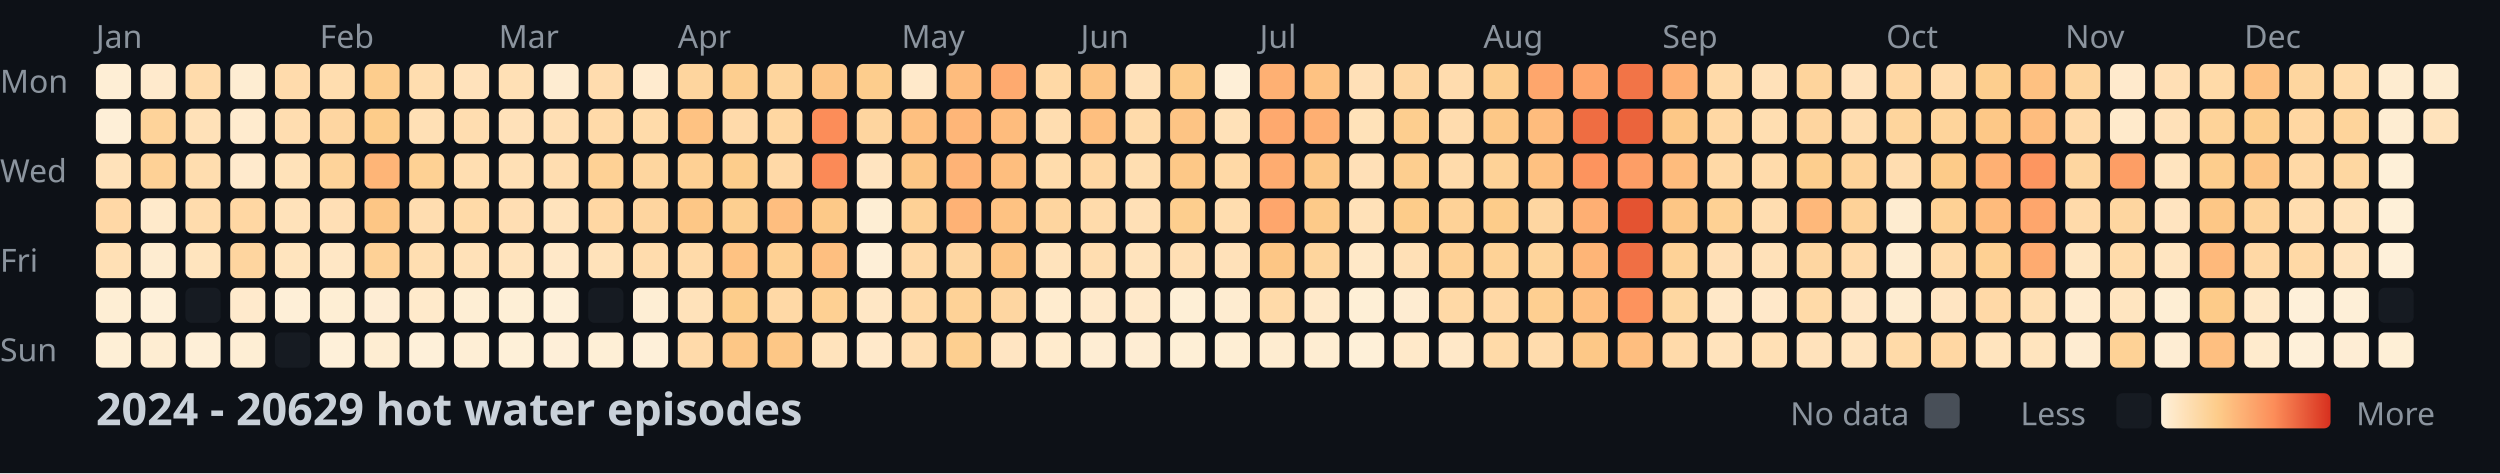
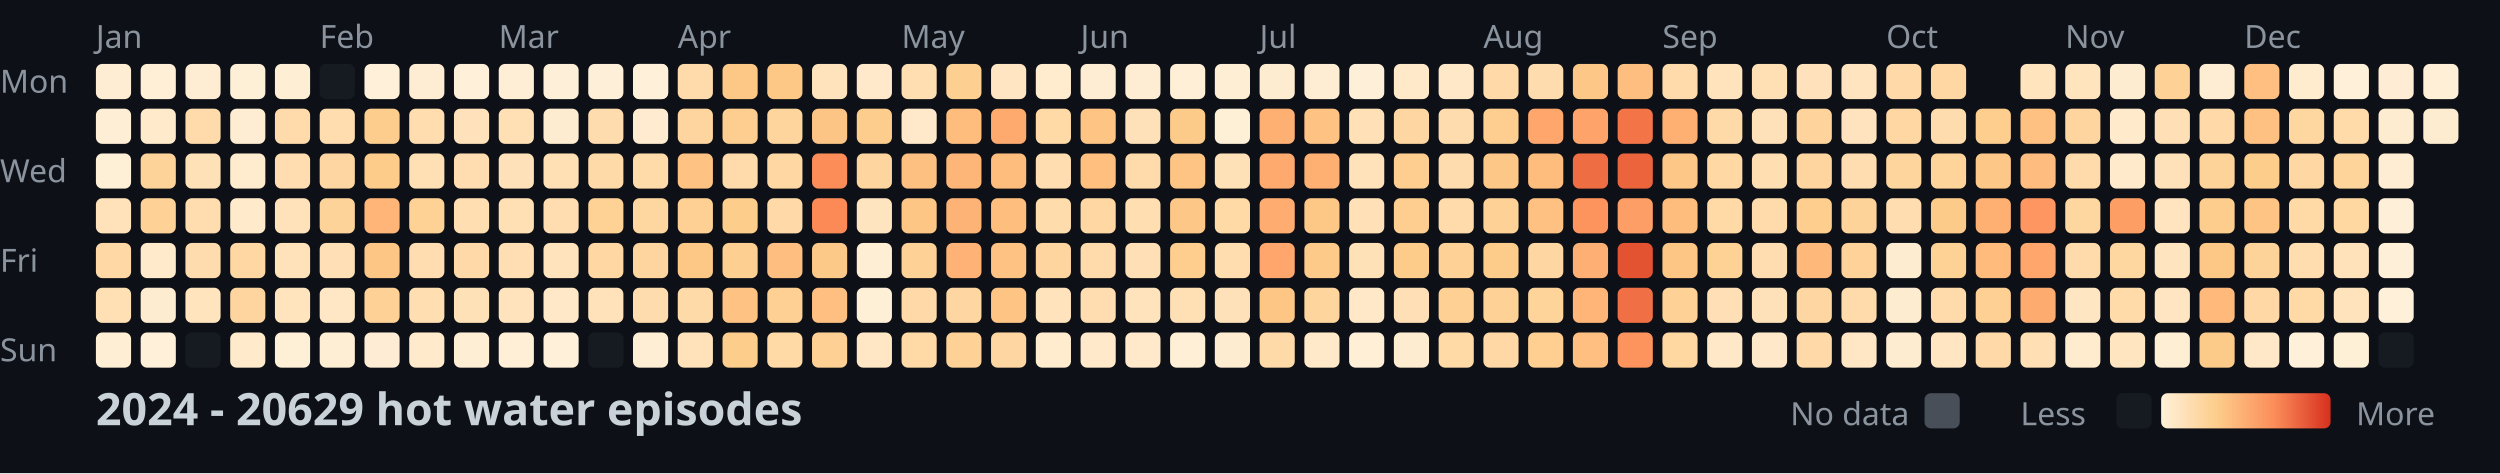
<svg xmlns="http://www.w3.org/2000/svg" width="782" height="148">
  <style>
    .month { font: 10px sans-serif; fill: #8b949e; }
    .day { font: 10px sans-serif; fill: #8b949e; }
    .title { font: bold 14px sans-serif; fill: #c9d1d9; }
    .legend { font: 10px sans-serif; fill: #8b949e; }
  </style>
  <rect width="100%" height="100%" fill="#0d1117" />
  <text x="0" y="29" class="day">Mon</text>
  <text x="0" y="57" class="day">Wed</text>
  <text x="0" y="85" class="day">Fri</text>
  <text x="0" y="113" class="day">Sun</text>
  <text x="30" y="15" class="month">Jan</text>
  <text x="100" y="15" class="month">Feb</text>
  <text x="156" y="15" class="month">Mar</text>
  <text x="212" y="15" class="month">Apr</text>
  <text x="282" y="15" class="month">May</text>
  <text x="338" y="15" class="month">Jun</text>
  <text x="394" y="15" class="month">Jul</text>
  <text x="464" y="15" class="month">Aug</text>
  <text x="520" y="15" class="month">Sep</text>
  <text x="590" y="15" class="month">Oct</text>
  <text x="646" y="15" class="month">Nov</text>
  <text x="702" y="15" class="month">Dec</text>
-   <rect x="30" y="20" width="11" height="11" fill="#feeed5" rx="2" />
-   <rect x="30" y="34" width="11" height="11" fill="#feefd7" rx="2" />
-   <rect x="30" y="48" width="11" height="11" fill="#ffe2ba" rx="2" />
-   <rect x="30" y="62" width="11" height="11" fill="#ffd8a6" rx="2" />
-   <rect x="30" y="76" width="11" height="11" fill="#ffe0b5" rx="2" />
-   <rect x="30" y="90" width="11" height="11" fill="#feeed4" rx="2" />
-   <rect x="30" y="104" width="11" height="11" fill="#feefd6" rx="2" />
-   <rect x="44" y="20" width="11" height="11" fill="#ffeacc" rx="2" />
-   <rect x="44" y="34" width="11" height="11" fill="#fed39a" rx="2" />
-   <rect x="44" y="48" width="11" height="11" fill="#fed196" rx="2" />
-   <rect x="44" y="62" width="11" height="11" fill="#ffeacb" rx="2" />
-   <rect x="44" y="76" width="11" height="11" fill="#feecd0" rx="2" />
-   <rect x="44" y="90" width="11" height="11" fill="#fef0d9" rx="2" />
-   <rect x="44" y="104" width="11" height="11" fill="#feedd2" rx="2" />
-   <rect x="58" y="20" width="11" height="11" fill="#ffdbab" rx="2" />
-   <rect x="58" y="34" width="11" height="11" fill="#ffe1b8" rx="2" />
-   <rect x="58" y="48" width="11" height="11" fill="#ffddaf" rx="2" />
-   <rect x="58" y="62" width="11" height="11" fill="#ffdcad" rx="2" />
-   <rect x="58" y="76" width="11" height="11" fill="#ffe4be" rx="2" />
-   <rect x="58" y="90" width="11" height="11" fill="#161b22" rx="2" />
-   <rect x="58" y="104" width="11" height="11" fill="#feefd7" rx="2" />
-   <rect x="72" y="20" width="11" height="11" fill="#feedd2" rx="2" />
-   <rect x="72" y="34" width="11" height="11" fill="#ffebce" rx="2" />
-   <rect x="72" y="48" width="11" height="11" fill="#ffeacc" rx="2" />
-   <rect x="72" y="62" width="11" height="11" fill="#ffd7a3" rx="2" />
-   <rect x="72" y="76" width="11" height="11" fill="#fed59f" rx="2" />
-   <rect x="72" y="90" width="11" height="11" fill="#ffeacc" rx="2" />
-   <rect x="72" y="104" width="11" height="11" fill="#feeed4" rx="2" />
-   <rect x="86" y="20" width="11" height="11" fill="#ffdbac" rx="2" />
-   <rect x="86" y="34" width="11" height="11" fill="#ffddb0" rx="2" />
-   <rect x="86" y="48" width="11" height="11" fill="#ffe2b9" rx="2" />
-   <rect x="86" y="62" width="11" height="11" fill="#ffe2ba" rx="2" />
-   <rect x="86" y="76" width="11" height="11" fill="#ffe4be" rx="2" />
-   <rect x="86" y="90" width="11" height="11" fill="#feefd7" rx="2" />
-   <rect x="86" y="104" width="11" height="11" fill="#161b22" rx="2" />
-   <rect x="100" y="20" width="11" height="11" fill="#ffddaf" rx="2" />
-   <rect x="100" y="34" width="11" height="11" fill="#fed6a1" rx="2" />
-   <rect x="100" y="48" width="11" height="11" fill="#fed39a" rx="2" />
-   <rect x="100" y="62" width="11" height="11" fill="#ffdfb5" rx="2" />
-   <rect x="100" y="76" width="11" height="11" fill="#ffe7c5" rx="2" />
-   <rect x="100" y="90" width="11" height="11" fill="#feeed4" rx="2" />
-   <rect x="100" y="104" width="11" height="11" fill="#fef0d9" rx="2" />
-   <rect x="114" y="20" width="11" height="11" fill="#fdcd8d" rx="2" />
-   <rect x="114" y="34" width="11" height="11" fill="#fdcc8a" rx="2" />
-   <rect x="114" y="48" width="11" height="11" fill="#feb577" rx="2" />
-   <rect x="114" y="62" width="11" height="11" fill="#fdc685" rx="2" />
-   <rect x="114" y="76" width="11" height="11" fill="#fed196" rx="2" />
-   <rect x="114" y="90" width="11" height="11" fill="#feedd4" rx="2" />
-   <rect x="114" y="104" width="11" height="11" fill="#feedd2" rx="2" />
-   <rect x="128" y="20" width="11" height="11" fill="#ffddaf" rx="2" />
-   <rect x="128" y="34" width="11" height="11" fill="#ffe0b5" rx="2" />
-   <rect x="128" y="48" width="11" height="11" fill="#fed194" rx="2" />
-   <rect x="128" y="62" width="11" height="11" fill="#ffddb0" rx="2" />
-   <rect x="128" y="76" width="11" height="11" fill="#ffdeb1" rx="2" />
-   <rect x="128" y="90" width="11" height="11" fill="#ffeacb" rx="2" />
-   <rect x="128" y="104" width="11" height="11" fill="#fef0d9" rx="2" />
-   <rect x="142" y="20" width="11" height="11" fill="#ffe2bb" rx="2" />
-   <rect x="142" y="34" width="11" height="11" fill="#ffddb0" rx="2" />
-   <rect x="142" y="48" width="11" height="11" fill="#ffdeb1" rx="2" />
-   <rect x="142" y="62" width="11" height="11" fill="#ffdaa8" rx="2" />
-   <rect x="142" y="76" width="11" height="11" fill="#ffe1b8" rx="2" />
-   <rect x="142" y="90" width="11" height="11" fill="#feeed4" rx="2" />
-   <rect x="142" y="104" width="11" height="11" fill="#feeed5" rx="2" />
-   <rect x="156" y="20" width="11" height="11" fill="#ffe0b5" rx="2" />
-   <rect x="156" y="34" width="11" height="11" fill="#ffe1b9" rx="2" />
-   <rect x="156" y="48" width="11" height="11" fill="#ffe0b5" rx="2" />
-   <rect x="156" y="62" width="11" height="11" fill="#ffdeb3" rx="2" />
-   <rect x="156" y="76" width="11" height="11" fill="#ffe3bc" rx="2" />
-   <rect x="156" y="90" width="11" height="11" fill="#feefd6" rx="2" />
-   <rect x="156" y="104" width="11" height="11" fill="#fef0d8" rx="2" />
-   <rect x="170" y="20" width="11" height="11" fill="#feecd1" rx="2" />
-   <rect x="170" y="34" width="11" height="11" fill="#ffdfb4" rx="2" />
-   <rect x="170" y="48" width="11" height="11" fill="#ffddb0" rx="2" />
-   <rect x="170" y="62" width="11" height="11" fill="#ffe3bc" rx="2" />
-   <rect x="170" y="76" width="11" height="11" fill="#ffe8c8" rx="2" />
-   <rect x="170" y="90" width="11" height="11" fill="#fef0d9" rx="2" />
-   <rect x="170" y="104" width="11" height="11" fill="#feefd8" rx="2" />
-   <rect x="184" y="20" width="11" height="11" fill="#ffdcae" rx="2" />
-   <rect x="184" y="34" width="11" height="11" fill="#ffdaa9" rx="2" />
-   <rect x="184" y="48" width="11" height="11" fill="#fed195" rx="2" />
-   <rect x="184" y="62" width="11" height="11" fill="#ffd7a3" rx="2" />
-   <rect x="184" y="76" width="11" height="11" fill="#ffe2ba" rx="2" />
-   <rect x="184" y="90" width="11" height="11" fill="#161b22" rx="2" />
-   <rect x="184" y="104" width="11" height="11" fill="#feefd6" rx="2" />
-   <rect x="198" y="20" width="11" height="11" fill="#ffebcf" rx="2" />
-   <rect x="198" y="34" width="11" height="11" fill="#ffdbaa" rx="2" />
-   <rect x="198" y="48" width="11" height="11" fill="#fed69f" rx="2" />
-   <rect x="198" y="62" width="11" height="11" fill="#fed59f" rx="2" />
-   <rect x="198" y="76" width="11" height="11" fill="#ffdcad" rx="2" />
-   <rect x="198" y="90" width="11" height="11" fill="#feeed4" rx="2" />
-   <rect x="198" y="104" width="11" height="11" fill="#fef0d9" rx="2" />
-   <rect x="212" y="20" width="11" height="11" fill="#fed59e" rx="2" />
-   <rect x="212" y="34" width="11" height="11" fill="#fec282" rx="2" />
-   <rect x="212" y="48" width="11" height="11" fill="#fed094" rx="2" />
-   <rect x="212" y="62" width="11" height="11" fill="#fdc786" rx="2" />
-   <rect x="212" y="76" width="11" height="11" fill="#ffdaa9" rx="2" />
-   <rect x="212" y="90" width="11" height="11" fill="#ffe2ba" rx="2" />
-   <rect x="212" y="104" width="11" height="11" fill="#ffdaaa" rx="2" />
-   <rect x="226" y="20" width="11" height="11" fill="#fdce8f" rx="2" />
-   <rect x="226" y="34" width="11" height="11" fill="#ffdaaa" rx="2" />
-   <rect x="226" y="48" width="11" height="11" fill="#fdcd8c" rx="2" />
-   <rect x="226" y="62" width="11" height="11" fill="#fdcf90" rx="2" />
-   <rect x="226" y="76" width="11" height="11" fill="#fec282" rx="2" />
-   <rect x="226" y="90" width="11" height="11" fill="#fdcd8b" rx="2" />
-   <rect x="226" y="104" width="11" height="11" fill="#fdc786" rx="2" />
-   <rect x="240" y="20" width="11" height="11" fill="#fed59d" rx="2" />
-   <rect x="240" y="34" width="11" height="11" fill="#ffd7a2" rx="2" />
-   <rect x="240" y="48" width="11" height="11" fill="#ffd9a7" rx="2" />
-   <rect x="240" y="62" width="11" height="11" fill="#febe7f" rx="2" />
-   <rect x="240" y="76" width="11" height="11" fill="#fed093" rx="2" />
-   <rect x="240" y="90" width="11" height="11" fill="#ffd9a6" rx="2" />
-   <rect x="240" y="104" width="11" height="11" fill="#fdc786" rx="2" />
-   <rect x="254" y="20" width="11" height="11" fill="#fdc585" rx="2" />
-   <rect x="254" y="34" width="11" height="11" fill="#fc8d59" rx="2" />
-   <rect x="254" y="48" width="11" height="11" fill="#fb8a57" rx="2" />
-   <rect x="254" y="62" width="11" height="11" fill="#fdc988" rx="2" />
-   <rect x="254" y="76" width="11" height="11" fill="#febf80" rx="2" />
-   <rect x="254" y="90" width="11" height="11" fill="#fed093" rx="2" />
-   <rect x="254" y="104" width="11" height="11" fill="#ffe3bc" rx="2" />
-   <rect x="268" y="20" width="11" height="11" fill="#fdcd8d" rx="2" />
-   <rect x="268" y="34" width="11" height="11" fill="#fed59f" rx="2" />
-   <rect x="268" y="48" width="11" height="11" fill="#ffe4c0" rx="2" />
-   <rect x="268" y="62" width="11" height="11" fill="#feeed4" rx="2" />
-   <rect x="268" y="76" width="11" height="11" fill="#feefd7" rx="2" />
-   <rect x="268" y="90" width="11" height="11" fill="#ffe7c5" rx="2" />
-   <rect x="268" y="104" width="11" height="11" fill="#ffe9ca" rx="2" />
-   <rect x="282" y="20" width="11" height="11" fill="#ffe9ca" rx="2" />
-   <rect x="282" y="34" width="11" height="11" fill="#fec080" rx="2" />
-   <rect x="282" y="48" width="11" height="11" fill="#fdc685" rx="2" />
-   <rect x="282" y="62" width="11" height="11" fill="#fed196" rx="2" />
-   <rect x="282" y="76" width="11" height="11" fill="#ffd9a7" rx="2" />
-   <rect x="282" y="90" width="11" height="11" fill="#ffd9a6" rx="2" />
-   <rect x="282" y="104" width="11" height="11" fill="#ffdeb2" rx="2" />
-   <rect x="296" y="20" width="11" height="11" fill="#febc7d" rx="2" />
-   <rect x="296" y="34" width="11" height="11" fill="#feb678" rx="2" />
-   <rect x="296" y="48" width="11" height="11" fill="#feb376" rx="2" />
-   <rect x="296" y="62" width="11" height="11" fill="#feb275" rx="2" />
-   <rect x="296" y="76" width="11" height="11" fill="#fed6a1" rx="2" />
-   <rect x="296" y="90" width="11" height="11" fill="#fed297" rx="2" />
-   <rect x="296" y="104" width="11" height="11" fill="#fdcf90" rx="2" />
-   <rect x="310" y="20" width="11" height="11" fill="#feaa6f" rx="2" />
-   <rect x="310" y="34" width="11" height="11" fill="#febc7d" rx="2" />
-   <rect x="310" y="48" width="11" height="11" fill="#febe7e" rx="2" />
-   <rect x="310" y="62" width="11" height="11" fill="#fec282" rx="2" />
-   <rect x="310" y="76" width="11" height="11" fill="#fdc483" rx="2" />
-   <rect x="310" y="90" width="11" height="11" fill="#fed6a1" rx="2" />
-   <rect x="310" y="104" width="11" height="11" fill="#ffe5c2" rx="2" />
-   <rect x="324" y="20" width="11" height="11" fill="#ffd9a6" rx="2" />
-   <rect x="324" y="34" width="11" height="11" fill="#ffddb0" rx="2" />
-   <rect x="324" y="48" width="11" height="11" fill="#ffdcac" rx="2" />
-   <rect x="324" y="62" width="11" height="11" fill="#fed59f" rx="2" />
-   <rect x="324" y="76" width="11" height="11" fill="#ffe3bc" rx="2" />
-   <rect x="324" y="90" width="11" height="11" fill="#ffeccf" rx="2" />
-   <rect x="324" y="104" width="11" height="11" fill="#ffebcd" rx="2" />
-   <rect x="338" y="20" width="11" height="11" fill="#fdc483" rx="2" />
-   <rect x="338" y="34" width="11" height="11" fill="#febf7f" rx="2" />
-   <rect x="338" y="48" width="11" height="11" fill="#ffd7a3" rx="2" />
-   <rect x="338" y="62" width="11" height="11" fill="#ffdbab" rx="2" />
-   <rect x="338" y="76" width="11" height="11" fill="#ffddb0" rx="2" />
-   <rect x="338" y="90" width="11" height="11" fill="#ffe9ca" rx="2" />
-   <rect x="338" y="104" width="11" height="11" fill="#feedd3" rx="2" />
-   <rect x="352" y="20" width="11" height="11" fill="#ffe1b9" rx="2" />
-   <rect x="352" y="34" width="11" height="11" fill="#ffdbab" rx="2" />
-   <rect x="352" y="48" width="11" height="11" fill="#ffdeb1" rx="2" />
-   <rect x="352" y="62" width="11" height="11" fill="#ffe0b6" rx="2" />
-   <rect x="352" y="76" width="11" height="11" fill="#ffe3bc" rx="2" />
-   <rect x="352" y="90" width="11" height="11" fill="#ffe9ca" rx="2" />
-   <rect x="352" y="104" width="11" height="11" fill="#feedd3" rx="2" />
-   <rect x="366" y="20" width="11" height="11" fill="#fdcb89" rx="2" />
-   <rect x="366" y="34" width="11" height="11" fill="#fdc484" rx="2" />
-   <rect x="366" y="48" width="11" height="11" fill="#fdc887" rx="2" />
-   <rect x="366" y="62" width="11" height="11" fill="#fdce8e" rx="2" />
-   <rect x="366" y="76" width="11" height="11" fill="#ffdfb4" rx="2" />
-   <rect x="366" y="90" width="11" height="11" fill="#feefd6" rx="2" />
+   <rect x="30" y="20" width="11" height="11" fill="#feedd3" rx="2" />
+   <rect x="30" y="34" width="11" height="11" fill="#feeed5" rx="2" />
+   <rect x="30" y="48" width="11" height="11" fill="#feefd7" rx="2" />
+   <rect x="30" y="62" width="11" height="11" fill="#ffe2ba" rx="2" />
+   <rect x="30" y="76" width="11" height="11" fill="#ffd8a6" rx="2" />
+   <rect x="30" y="90" width="11" height="11" fill="#ffe0b5" rx="2" />
+   <rect x="30" y="104" width="11" height="11" fill="#feeed4" rx="2" />
+   <rect x="44" y="20" width="11" height="11" fill="#feefd6" rx="2" />
+   <rect x="44" y="34" width="11" height="11" fill="#ffeacc" rx="2" />
+   <rect x="44" y="48" width="11" height="11" fill="#fed39a" rx="2" />
+   <rect x="44" y="62" width="11" height="11" fill="#fed196" rx="2" />
+   <rect x="44" y="76" width="11" height="11" fill="#ffeacb" rx="2" />
+   <rect x="44" y="90" width="11" height="11" fill="#feecd0" rx="2" />
+   <rect x="44" y="104" width="11" height="11" fill="#fef0d9" rx="2" />
+   <rect x="58" y="20" width="11" height="11" fill="#feedd2" rx="2" />
+   <rect x="58" y="34" width="11" height="11" fill="#ffdbab" rx="2" />
+   <rect x="58" y="48" width="11" height="11" fill="#ffe1b8" rx="2" />
+   <rect x="58" y="62" width="11" height="11" fill="#ffddaf" rx="2" />
+   <rect x="58" y="76" width="11" height="11" fill="#ffdcad" rx="2" />
+   <rect x="58" y="90" width="11" height="11" fill="#ffe4be" rx="2" />
+   <rect x="58" y="104" width="11" height="11" fill="#161b22" rx="2" />
+   <rect x="72" y="20" width="11" height="11" fill="#feefd7" rx="2" />
+   <rect x="72" y="34" width="11" height="11" fill="#feedd2" rx="2" />
+   <rect x="72" y="48" width="11" height="11" fill="#ffebce" rx="2" />
+   <rect x="72" y="62" width="11" height="11" fill="#ffeacc" rx="2" />
+   <rect x="72" y="76" width="11" height="11" fill="#ffd7a3" rx="2" />
+   <rect x="72" y="90" width="11" height="11" fill="#fed59f" rx="2" />
+   <rect x="72" y="104" width="11" height="11" fill="#ffeacc" rx="2" />
+   <rect x="86" y="20" width="11" height="11" fill="#feeed4" rx="2" />
+   <rect x="86" y="34" width="11" height="11" fill="#ffdbac" rx="2" />
+   <rect x="86" y="48" width="11" height="11" fill="#ffddb0" rx="2" />
+   <rect x="86" y="62" width="11" height="11" fill="#ffe2b9" rx="2" />
+   <rect x="86" y="76" width="11" height="11" fill="#ffe2ba" rx="2" />
+   <rect x="86" y="90" width="11" height="11" fill="#ffe4be" rx="2" />
+   <rect x="86" y="104" width="11" height="11" fill="#feefd7" rx="2" />
+   <rect x="100" y="20" width="11" height="11" fill="#161b22" rx="2" />
+   <rect x="100" y="34" width="11" height="11" fill="#ffddaf" rx="2" />
+   <rect x="100" y="48" width="11" height="11" fill="#fed6a1" rx="2" />
+   <rect x="100" y="62" width="11" height="11" fill="#fed39a" rx="2" />
+   <rect x="100" y="76" width="11" height="11" fill="#ffdfb5" rx="2" />
+   <rect x="100" y="90" width="11" height="11" fill="#ffe7c5" rx="2" />
+   <rect x="100" y="104" width="11" height="11" fill="#feeed4" rx="2" />
+   <rect x="114" y="20" width="11" height="11" fill="#fef0d9" rx="2" />
+   <rect x="114" y="34" width="11" height="11" fill="#fdcd8d" rx="2" />
+   <rect x="114" y="48" width="11" height="11" fill="#fdcc8a" rx="2" />
+   <rect x="114" y="62" width="11" height="11" fill="#feb577" rx="2" />
+   <rect x="114" y="76" width="11" height="11" fill="#fdc685" rx="2" />
+   <rect x="114" y="90" width="11" height="11" fill="#fed196" rx="2" />
+   <rect x="114" y="104" width="11" height="11" fill="#feedd4" rx="2" />
+   <rect x="128" y="20" width="11" height="11" fill="#feedd2" rx="2" />
+   <rect x="128" y="34" width="11" height="11" fill="#ffddaf" rx="2" />
+   <rect x="128" y="48" width="11" height="11" fill="#ffe0b5" rx="2" />
+   <rect x="128" y="62" width="11" height="11" fill="#fed194" rx="2" />
+   <rect x="128" y="76" width="11" height="11" fill="#ffddb0" rx="2" />
+   <rect x="128" y="90" width="11" height="11" fill="#ffdeb1" rx="2" />
+   <rect x="128" y="104" width="11" height="11" fill="#ffeacb" rx="2" />
+   <rect x="142" y="20" width="11" height="11" fill="#fef0d9" rx="2" />
+   <rect x="142" y="34" width="11" height="11" fill="#ffe2bb" rx="2" />
+   <rect x="142" y="48" width="11" height="11" fill="#ffddb0" rx="2" />
+   <rect x="142" y="62" width="11" height="11" fill="#ffdeb1" rx="2" />
+   <rect x="142" y="76" width="11" height="11" fill="#ffdaa8" rx="2" />
+   <rect x="142" y="90" width="11" height="11" fill="#ffe1b8" rx="2" />
+   <rect x="142" y="104" width="11" height="11" fill="#feeed4" rx="2" />
+   <rect x="156" y="20" width="11" height="11" fill="#feeed5" rx="2" />
+   <rect x="156" y="34" width="11" height="11" fill="#ffe0b5" rx="2" />
+   <rect x="156" y="48" width="11" height="11" fill="#ffe1b9" rx="2" />
+   <rect x="156" y="62" width="11" height="11" fill="#ffe0b5" rx="2" />
+   <rect x="156" y="76" width="11" height="11" fill="#ffdeb3" rx="2" />
+   <rect x="156" y="90" width="11" height="11" fill="#ffe3bc" rx="2" />
+   <rect x="156" y="104" width="11" height="11" fill="#feefd6" rx="2" />
+   <rect x="170" y="20" width="11" height="11" fill="#fef0d8" rx="2" />
+   <rect x="170" y="34" width="11" height="11" fill="#feecd1" rx="2" />
+   <rect x="170" y="48" width="11" height="11" fill="#ffdfb4" rx="2" />
+   <rect x="170" y="62" width="11" height="11" fill="#ffddb0" rx="2" />
+   <rect x="170" y="76" width="11" height="11" fill="#ffe3bc" rx="2" />
+   <rect x="170" y="90" width="11" height="11" fill="#ffe8c8" rx="2" />
+   <rect x="170" y="104" width="11" height="11" fill="#fef0d9" rx="2" />
+   <rect x="184" y="20" width="11" height="11" fill="#feefd8" rx="2" />
+   <rect x="184" y="34" width="11" height="11" fill="#ffdcae" rx="2" />
+   <rect x="184" y="48" width="11" height="11" fill="#ffdaa9" rx="2" />
+   <rect x="184" y="62" width="11" height="11" fill="#fed195" rx="2" />
+   <rect x="184" y="76" width="11" height="11" fill="#ffd7a3" rx="2" />
+   <rect x="184" y="90" width="11" height="11" fill="#ffe2ba" rx="2" />
+   <rect x="184" y="104" width="11" height="11" fill="#161b22" rx="2" />
+   <rect x="198" y="20" width="11" height="11" fill="#feefd6" rx="2" />
+   <rect x="198" y="34" width="11" height="11" fill="#ffebcf" rx="2" />
+   <rect x="198" y="48" width="11" height="11" fill="#ffdbaa" rx="2" />
+   <rect x="198" y="62" width="11" height="11" fill="#fed69f" rx="2" />
+   <rect x="198" y="76" width="11" height="11" fill="#fed59f" rx="2" />
+   <rect x="198" y="90" width="11" height="11" fill="#ffdcad" rx="2" />
+   <rect x="198" y="104" width="11" height="11" fill="#feeed4" rx="2" />
+   <rect x="198" y="20" width="11" height="11" fill="#fef0d9" rx="2" />
+   <rect x="212" y="34" width="11" height="11" fill="#fed59e" rx="2" />
+   <rect x="212" y="48" width="11" height="11" fill="#fec282" rx="2" />
+   <rect x="212" y="62" width="11" height="11" fill="#fed094" rx="2" />
+   <rect x="212" y="76" width="11" height="11" fill="#fdc786" rx="2" />
+   <rect x="212" y="90" width="11" height="11" fill="#ffdaa9" rx="2" />
+   <rect x="212" y="104" width="11" height="11" fill="#ffe2ba" rx="2" />
+   <rect x="212" y="20" width="11" height="11" fill="#ffdaaa" rx="2" />
+   <rect x="226" y="34" width="11" height="11" fill="#fdce8f" rx="2" />
+   <rect x="226" y="48" width="11" height="11" fill="#ffdaaa" rx="2" />
+   <rect x="226" y="62" width="11" height="11" fill="#fdcd8c" rx="2" />
+   <rect x="226" y="76" width="11" height="11" fill="#fdcf90" rx="2" />
+   <rect x="226" y="90" width="11" height="11" fill="#fec282" rx="2" />
+   <rect x="226" y="104" width="11" height="11" fill="#fdcd8b" rx="2" />
+   <rect x="226" y="20" width="11" height="11" fill="#fdc786" rx="2" />
+   <rect x="240" y="34" width="11" height="11" fill="#fed59d" rx="2" />
+   <rect x="240" y="48" width="11" height="11" fill="#ffd7a2" rx="2" />
+   <rect x="240" y="62" width="11" height="11" fill="#ffd9a7" rx="2" />
+   <rect x="240" y="76" width="11" height="11" fill="#febe7f" rx="2" />
+   <rect x="240" y="90" width="11" height="11" fill="#fed093" rx="2" />
+   <rect x="240" y="104" width="11" height="11" fill="#ffd9a6" rx="2" />
+   <rect x="240" y="20" width="11" height="11" fill="#fdc786" rx="2" />
+   <rect x="254" y="34" width="11" height="11" fill="#fdc585" rx="2" />
+   <rect x="254" y="48" width="11" height="11" fill="#fc8d59" rx="2" />
+   <rect x="254" y="62" width="11" height="11" fill="#fb8a57" rx="2" />
+   <rect x="254" y="76" width="11" height="11" fill="#fdc988" rx="2" />
+   <rect x="254" y="90" width="11" height="11" fill="#febf80" rx="2" />
+   <rect x="254" y="104" width="11" height="11" fill="#fed093" rx="2" />
+   <rect x="254" y="20" width="11" height="11" fill="#ffe3bc" rx="2" />
+   <rect x="268" y="34" width="11" height="11" fill="#fdcd8d" rx="2" />
+   <rect x="268" y="48" width="11" height="11" fill="#fed59f" rx="2" />
+   <rect x="268" y="62" width="11" height="11" fill="#ffe4c0" rx="2" />
+   <rect x="268" y="76" width="11" height="11" fill="#feeed4" rx="2" />
+   <rect x="268" y="90" width="11" height="11" fill="#feefd7" rx="2" />
+   <rect x="268" y="104" width="11" height="11" fill="#ffe7c5" rx="2" />
+   <rect x="268" y="20" width="11" height="11" fill="#ffe9ca" rx="2" />
+   <rect x="282" y="34" width="11" height="11" fill="#ffe9ca" rx="2" />
+   <rect x="282" y="48" width="11" height="11" fill="#fec080" rx="2" />
+   <rect x="282" y="62" width="11" height="11" fill="#fdc685" rx="2" />
+   <rect x="282" y="76" width="11" height="11" fill="#fed196" rx="2" />
+   <rect x="282" y="90" width="11" height="11" fill="#ffd9a7" rx="2" />
+   <rect x="282" y="104" width="11" height="11" fill="#ffd9a6" rx="2" />
+   <rect x="282" y="20" width="11" height="11" fill="#ffdeb2" rx="2" />
+   <rect x="296" y="34" width="11" height="11" fill="#febc7d" rx="2" />
+   <rect x="296" y="48" width="11" height="11" fill="#feb678" rx="2" />
+   <rect x="296" y="62" width="11" height="11" fill="#feb376" rx="2" />
+   <rect x="296" y="76" width="11" height="11" fill="#feb275" rx="2" />
+   <rect x="296" y="90" width="11" height="11" fill="#fed6a1" rx="2" />
+   <rect x="296" y="104" width="11" height="11" fill="#fed297" rx="2" />
+   <rect x="296" y="20" width="11" height="11" fill="#fdcf90" rx="2" />
+   <rect x="310" y="34" width="11" height="11" fill="#feaa6f" rx="2" />
+   <rect x="310" y="48" width="11" height="11" fill="#febc7d" rx="2" />
+   <rect x="310" y="62" width="11" height="11" fill="#febe7e" rx="2" />
+   <rect x="310" y="76" width="11" height="11" fill="#fec282" rx="2" />
+   <rect x="310" y="90" width="11" height="11" fill="#fdc483" rx="2" />
+   <rect x="310" y="104" width="11" height="11" fill="#fed6a1" rx="2" />
+   <rect x="310" y="20" width="11" height="11" fill="#ffe5c2" rx="2" />
+   <rect x="324" y="34" width="11" height="11" fill="#ffd9a6" rx="2" />
+   <rect x="324" y="48" width="11" height="11" fill="#ffddb0" rx="2" />
+   <rect x="324" y="62" width="11" height="11" fill="#ffdcac" rx="2" />
+   <rect x="324" y="76" width="11" height="11" fill="#fed59f" rx="2" />
+   <rect x="324" y="90" width="11" height="11" fill="#ffe3bc" rx="2" />
+   <rect x="324" y="104" width="11" height="11" fill="#ffeccf" rx="2" />
+   <rect x="324" y="20" width="11" height="11" fill="#ffebcd" rx="2" />
+   <rect x="338" y="34" width="11" height="11" fill="#fdc483" rx="2" />
+   <rect x="338" y="48" width="11" height="11" fill="#febf7f" rx="2" />
+   <rect x="338" y="62" width="11" height="11" fill="#ffd7a3" rx="2" />
+   <rect x="338" y="76" width="11" height="11" fill="#ffdbab" rx="2" />
+   <rect x="338" y="90" width="11" height="11" fill="#ffddb0" rx="2" />
+   <rect x="338" y="104" width="11" height="11" fill="#ffe9ca" rx="2" />
+   <rect x="338" y="20" width="11" height="11" fill="#feedd3" rx="2" />
+   <rect x="352" y="34" width="11" height="11" fill="#ffe1b9" rx="2" />
+   <rect x="352" y="48" width="11" height="11" fill="#ffdbab" rx="2" />
+   <rect x="352" y="62" width="11" height="11" fill="#ffdeb1" rx="2" />
+   <rect x="352" y="76" width="11" height="11" fill="#ffe0b6" rx="2" />
+   <rect x="352" y="90" width="11" height="11" fill="#ffe3bc" rx="2" />
+   <rect x="352" y="104" width="11" height="11" fill="#ffe9ca" rx="2" />
+   <rect x="352" y="20" width="11" height="11" fill="#feedd3" rx="2" />
+   <rect x="366" y="34" width="11" height="11" fill="#fdcb89" rx="2" />
+   <rect x="366" y="48" width="11" height="11" fill="#fdc484" rx="2" />
+   <rect x="366" y="62" width="11" height="11" fill="#fdc887" rx="2" />
+   <rect x="366" y="76" width="11" height="11" fill="#fdce8e" rx="2" />
+   <rect x="366" y="90" width="11" height="11" fill="#ffdfb4" rx="2" />
  <rect x="366" y="104" width="11" height="11" fill="#feefd6" rx="2" />
-   <rect x="380" y="20" width="11" height="11" fill="#feefd7" rx="2" />
-   <rect x="380" y="34" width="11" height="11" fill="#ffe1b8" rx="2" />
-   <rect x="380" y="48" width="11" height="11" fill="#ffd9a6" rx="2" />
-   <rect x="380" y="62" width="11" height="11" fill="#ffddaf" rx="2" />
-   <rect x="380" y="76" width="11" height="11" fill="#ffe1b9" rx="2" />
-   <rect x="380" y="90" width="11" height="11" fill="#feecd0" rx="2" />
-   <rect x="380" y="104" width="11" height="11" fill="#feeed4" rx="2" />
-   <rect x="394" y="20" width="11" height="11" fill="#feb073" rx="2" />
-   <rect x="394" y="34" width="11" height="11" fill="#fea96e" rx="2" />
-   <rect x="394" y="48" width="11" height="11" fill="#feac70" rx="2" />
-   <rect x="394" y="62" width="11" height="11" fill="#fea66c" rx="2" />
-   <rect x="394" y="76" width="11" height="11" fill="#fdc685" rx="2" />
-   <rect x="394" y="90" width="11" height="11" fill="#ffdaa9" rx="2" />
-   <rect x="394" y="104" width="11" height="11" fill="#feecd0" rx="2" />
-   <rect x="408" y="20" width="11" height="11" fill="#fec282" rx="2" />
-   <rect x="408" y="34" width="11" height="11" fill="#feaf72" rx="2" />
-   <rect x="408" y="48" width="11" height="11" fill="#fdc786" rx="2" />
-   <rect x="408" y="62" width="11" height="11" fill="#fdca89" rx="2" />
-   <rect x="408" y="76" width="11" height="11" fill="#fed59d" rx="2" />
-   <rect x="408" y="90" width="11" height="11" fill="#ffe9c9" rx="2" />
-   <rect x="408" y="104" width="11" height="11" fill="#feedd2" rx="2" />
-   <rect x="422" y="20" width="11" height="11" fill="#ffe0b7" rx="2" />
-   <rect x="422" y="34" width="11" height="11" fill="#ffe2b9" rx="2" />
-   <rect x="422" y="48" width="11" height="11" fill="#ffe0b7" rx="2" />
-   <rect x="422" y="62" width="11" height="11" fill="#ffe1b8" rx="2" />
-   <rect x="422" y="76" width="11" height="11" fill="#ffe8c7" rx="2" />
-   <rect x="422" y="90" width="11" height="11" fill="#feefd6" rx="2" />
-   <rect x="422" y="104" width="11" height="11" fill="#fef0d8" rx="2" />
-   <rect x="436" y="20" width="11" height="11" fill="#fed6a1" rx="2" />
-   <rect x="436" y="34" width="11" height="11" fill="#fdce8f" rx="2" />
+   <rect x="366" y="20" width="11" height="11" fill="#feefd6" rx="2" />
+   <rect x="380" y="34" width="11" height="11" fill="#feefd7" rx="2" />
+   <rect x="380" y="48" width="11" height="11" fill="#ffe1b8" rx="2" />
+   <rect x="380" y="62" width="11" height="11" fill="#ffd9a6" rx="2" />
+   <rect x="380" y="76" width="11" height="11" fill="#ffddaf" rx="2" />
+   <rect x="380" y="90" width="11" height="11" fill="#ffe1b9" rx="2" />
+   <rect x="380" y="104" width="11" height="11" fill="#feecd0" rx="2" />
+   <rect x="380" y="20" width="11" height="11" fill="#feeed4" rx="2" />
+   <rect x="394" y="34" width="11" height="11" fill="#feb073" rx="2" />
+   <rect x="394" y="48" width="11" height="11" fill="#fea96e" rx="2" />
+   <rect x="394" y="62" width="11" height="11" fill="#feac70" rx="2" />
+   <rect x="394" y="76" width="11" height="11" fill="#fea66c" rx="2" />
+   <rect x="394" y="90" width="11" height="11" fill="#fdc685" rx="2" />
+   <rect x="394" y="104" width="11" height="11" fill="#ffdaa9" rx="2" />
+   <rect x="394" y="20" width="11" height="11" fill="#feecd0" rx="2" />
+   <rect x="408" y="34" width="11" height="11" fill="#fec282" rx="2" />
+   <rect x="408" y="48" width="11" height="11" fill="#feaf72" rx="2" />
+   <rect x="408" y="62" width="11" height="11" fill="#fdc786" rx="2" />
+   <rect x="408" y="76" width="11" height="11" fill="#fdca89" rx="2" />
+   <rect x="408" y="90" width="11" height="11" fill="#fed59d" rx="2" />
+   <rect x="408" y="104" width="11" height="11" fill="#ffe9c9" rx="2" />
+   <rect x="408" y="20" width="11" height="11" fill="#feedd2" rx="2" />
+   <rect x="422" y="34" width="11" height="11" fill="#ffe0b7" rx="2" />
+   <rect x="422" y="48" width="11" height="11" fill="#ffe2b9" rx="2" />
+   <rect x="422" y="62" width="11" height="11" fill="#ffe0b7" rx="2" />
+   <rect x="422" y="76" width="11" height="11" fill="#ffe1b8" rx="2" />
+   <rect x="422" y="90" width="11" height="11" fill="#ffe8c7" rx="2" />
+   <rect x="422" y="104" width="11" height="11" fill="#feefd6" rx="2" />
+   <rect x="422" y="20" width="11" height="11" fill="#fef0d8" rx="2" />
+   <rect x="436" y="34" width="11" height="11" fill="#fed6a1" rx="2" />
  <rect x="436" y="48" width="11" height="11" fill="#fdce8f" rx="2" />
-   <rect x="436" y="62" width="11" height="11" fill="#fdcc8a" rx="2" />
-   <rect x="436" y="76" width="11" height="11" fill="#ffe0b6" rx="2" />
-   <rect x="436" y="90" width="11" height="11" fill="#feecd1" rx="2" />
-   <rect x="436" y="104" width="11" height="11" fill="#ffe9c9" rx="2" />
-   <rect x="450" y="20" width="11" height="11" fill="#ffdcae" rx="2" />
+   <rect x="436" y="62" width="11" height="11" fill="#fdce8f" rx="2" />
+   <rect x="436" y="76" width="11" height="11" fill="#fdcc8a" rx="2" />
+   <rect x="436" y="90" width="11" height="11" fill="#ffe0b6" rx="2" />
+   <rect x="436" y="104" width="11" height="11" fill="#feecd1" rx="2" />
+   <rect x="436" y="20" width="11" height="11" fill="#ffe9c9" rx="2" />
  <rect x="450" y="34" width="11" height="11" fill="#ffdcae" rx="2" />
-   <rect x="450" y="48" width="11" height="11" fill="#ffdbab" rx="2" />
-   <rect x="450" y="62" width="11" height="11" fill="#fed297" rx="2" />
-   <rect x="450" y="76" width="11" height="11" fill="#fed094" rx="2" />
-   <rect x="450" y="90" width="11" height="11" fill="#ffd9a6" rx="2" />
-   <rect x="450" y="104" width="11" height="11" fill="#ffe8c8" rx="2" />
-   <rect x="464" y="20" width="11" height="11" fill="#fdce8f" rx="2" />
-   <rect x="464" y="34" width="11" height="11" fill="#fdc887" rx="2" />
-   <rect x="464" y="48" width="11" height="11" fill="#fed297" rx="2" />
-   <rect x="464" y="62" width="11" height="11" fill="#fdcc8a" rx="2" />
-   <rect x="464" y="76" width="11" height="11" fill="#fed296" rx="2" />
-   <rect x="464" y="90" width="11" height="11" fill="#ffd8a5" rx="2" />
-   <rect x="464" y="104" width="11" height="11" fill="#ffdaa8" rx="2" />
-   <rect x="478" y="20" width="11" height="11" fill="#fea66c" rx="2" />
-   <rect x="478" y="34" width="11" height="11" fill="#febc7d" rx="2" />
-   <rect x="478" y="48" width="11" height="11" fill="#fec181" rx="2" />
-   <rect x="478" y="62" width="11" height="11" fill="#fed6a1" rx="2" />
-   <rect x="478" y="76" width="11" height="11" fill="#fed49b" rx="2" />
-   <rect x="478" y="90" width="11" height="11" fill="#fecf91" rx="2" />
-   <rect x="478" y="104" width="11" height="11" fill="#ffdcad" rx="2" />
-   <rect x="492" y="20" width="11" height="11" fill="#fea46a" rx="2" />
-   <rect x="492" y="34" width="11" height="11" fill="#ef6d42" rx="2" />
-   <rect x="492" y="48" width="11" height="11" fill="#fd945e" rx="2" />
-   <rect x="492" y="62" width="11" height="11" fill="#feaf73" rx="2" />
-   <rect x="492" y="76" width="11" height="11" fill="#feb577" rx="2" />
-   <rect x="492" y="90" width="11" height="11" fill="#febf80" rx="2" />
-   <rect x="492" y="104" width="11" height="11" fill="#fdc887" rx="2" />
-   <rect x="506" y="20" width="11" height="11" fill="#f27447" rx="2" />
-   <rect x="506" y="34" width="11" height="11" fill="#eb643c" rx="2" />
-   <rect x="506" y="48" width="11" height="11" fill="#fd9e66" rx="2" />
-   <rect x="506" y="62" width="11" height="11" fill="#e45331" rx="2" />
-   <rect x="506" y="76" width="11" height="11" fill="#f06f44" rx="2" />
-   <rect x="506" y="90" width="11" height="11" fill="#fd935d" rx="2" />
-   <rect x="506" y="104" width="11" height="11" fill="#febe7f" rx="2" />
-   <rect x="520" y="20" width="11" height="11" fill="#feaf72" rx="2" />
-   <rect x="520" y="34" width="11" height="11" fill="#fdc887" rx="2" />
-   <rect x="520" y="48" width="11" height="11" fill="#febc7d" rx="2" />
-   <rect x="520" y="62" width="11" height="11" fill="#fdc685" rx="2" />
-   <rect x="520" y="76" width="11" height="11" fill="#fed297" rx="2" />
-   <rect x="520" y="90" width="11" height="11" fill="#fed7a1" rx="2" />
-   <rect x="520" y="104" width="11" height="11" fill="#ffdaaa" rx="2" />
-   <rect x="534" y="20" width="11" height="11" fill="#ffdaa9" rx="2" />
-   <rect x="534" y="34" width="11" height="11" fill="#ffd8a4" rx="2" />
-   <rect x="534" y="48" width="11" height="11" fill="#ffd9a6" rx="2" />
-   <rect x="534" y="62" width="11" height="11" fill="#fed194" rx="2" />
-   <rect x="534" y="76" width="11" height="11" fill="#ffdfb5" rx="2" />
-   <rect x="534" y="90" width="11" height="11" fill="#ffe8c8" rx="2" />
-   <rect x="534" y="104" width="11" height="11" fill="#ffe3bc" rx="2" />
-   <rect x="548" y="20" width="11" height="11" fill="#ffe1b9" rx="2" />
-   <rect x="548" y="34" width="11" height="11" fill="#ffdeb1" rx="2" />
-   <rect x="548" y="48" width="11" height="11" fill="#ffdbab" rx="2" />
-   <rect x="548" y="62" width="11" height="11" fill="#ffddb0" rx="2" />
-   <rect x="548" y="76" width="11" height="11" fill="#ffe1b9" rx="2" />
-   <rect x="548" y="90" width="11" height="11" fill="#ffe8c9" rx="2" />
-   <rect x="548" y="104" width="11" height="11" fill="#ffe0b5" rx="2" />
-   <rect x="562" y="20" width="11" height="11" fill="#fed49c" rx="2" />
-   <rect x="562" y="34" width="11" height="11" fill="#fed59f" rx="2" />
-   <rect x="562" y="48" width="11" height="11" fill="#fdce8e" rx="2" />
-   <rect x="562" y="62" width="11" height="11" fill="#feb87a" rx="2" />
-   <rect x="562" y="76" width="11" height="11" fill="#fed6a1" rx="2" />
-   <rect x="562" y="90" width="11" height="11" fill="#ffdaa8" rx="2" />
-   <rect x="562" y="104" width="11" height="11" fill="#ffe2bb" rx="2" />
-   <rect x="576" y="20" width="11" height="11" fill="#ffe3be" rx="2" />
-   <rect x="576" y="34" width="11" height="11" fill="#ffddb0" rx="2" />
-   <rect x="576" y="48" width="11" height="11" fill="#fed39a" rx="2" />
-   <rect x="576" y="62" width="11" height="11" fill="#fed298" rx="2" />
-   <rect x="576" y="76" width="11" height="11" fill="#ffdaaa" rx="2" />
-   <rect x="576" y="90" width="11" height="11" fill="#ffe7c6" rx="2" />
-   <rect x="576" y="104" width="11" height="11" fill="#ffe4bf" rx="2" />
-   <rect x="590" y="20" width="11" height="11" fill="#ffd7a3" rx="2" />
-   <rect x="590" y="34" width="11" height="11" fill="#fed59d" rx="2" />
-   <rect x="590" y="48" width="11" height="11" fill="#ffddb0" rx="2" />
-   <rect x="590" y="62" width="11" height="11" fill="#feecd0" rx="2" />
+   <rect x="450" y="48" width="11" height="11" fill="#ffdcae" rx="2" />
+   <rect x="450" y="62" width="11" height="11" fill="#ffdbab" rx="2" />
+   <rect x="450" y="76" width="11" height="11" fill="#fed297" rx="2" />
+   <rect x="450" y="90" width="11" height="11" fill="#fed094" rx="2" />
+   <rect x="450" y="104" width="11" height="11" fill="#ffd9a6" rx="2" />
+   <rect x="450" y="20" width="11" height="11" fill="#ffe8c8" rx="2" />
+   <rect x="464" y="34" width="11" height="11" fill="#fdce8f" rx="2" />
+   <rect x="464" y="48" width="11" height="11" fill="#fdc887" rx="2" />
+   <rect x="464" y="62" width="11" height="11" fill="#fed297" rx="2" />
+   <rect x="464" y="76" width="11" height="11" fill="#fdcc8a" rx="2" />
+   <rect x="464" y="90" width="11" height="11" fill="#fed296" rx="2" />
+   <rect x="464" y="104" width="11" height="11" fill="#ffd8a5" rx="2" />
+   <rect x="464" y="20" width="11" height="11" fill="#ffdaa8" rx="2" />
+   <rect x="478" y="34" width="11" height="11" fill="#fea66c" rx="2" />
+   <rect x="478" y="48" width="11" height="11" fill="#febc7d" rx="2" />
+   <rect x="478" y="62" width="11" height="11" fill="#fec181" rx="2" />
+   <rect x="478" y="76" width="11" height="11" fill="#fed6a1" rx="2" />
+   <rect x="478" y="90" width="11" height="11" fill="#fed49b" rx="2" />
+   <rect x="478" y="104" width="11" height="11" fill="#fecf91" rx="2" />
+   <rect x="478" y="20" width="11" height="11" fill="#ffdcad" rx="2" />
+   <rect x="492" y="34" width="11" height="11" fill="#fea46a" rx="2" />
+   <rect x="492" y="48" width="11" height="11" fill="#ef6d42" rx="2" />
+   <rect x="492" y="62" width="11" height="11" fill="#fd945e" rx="2" />
+   <rect x="492" y="76" width="11" height="11" fill="#feaf73" rx="2" />
+   <rect x="492" y="90" width="11" height="11" fill="#feb577" rx="2" />
+   <rect x="492" y="104" width="11" height="11" fill="#febf80" rx="2" />
+   <rect x="492" y="20" width="11" height="11" fill="#fdc887" rx="2" />
+   <rect x="506" y="34" width="11" height="11" fill="#f27447" rx="2" />
+   <rect x="506" y="48" width="11" height="11" fill="#eb643c" rx="2" />
+   <rect x="506" y="62" width="11" height="11" fill="#fd9e66" rx="2" />
+   <rect x="506" y="76" width="11" height="11" fill="#e45331" rx="2" />
+   <rect x="506" y="90" width="11" height="11" fill="#f06f44" rx="2" />
+   <rect x="506" y="104" width="11" height="11" fill="#fd935d" rx="2" />
+   <rect x="506" y="20" width="11" height="11" fill="#febe7f" rx="2" />
+   <rect x="520" y="34" width="11" height="11" fill="#feaf72" rx="2" />
+   <rect x="520" y="48" width="11" height="11" fill="#fdc887" rx="2" />
+   <rect x="520" y="62" width="11" height="11" fill="#febc7d" rx="2" />
+   <rect x="520" y="76" width="11" height="11" fill="#fdc685" rx="2" />
+   <rect x="520" y="90" width="11" height="11" fill="#fed297" rx="2" />
+   <rect x="520" y="104" width="11" height="11" fill="#fed7a1" rx="2" />
+   <rect x="520" y="20" width="11" height="11" fill="#ffdaaa" rx="2" />
+   <rect x="534" y="34" width="11" height="11" fill="#ffdaa9" rx="2" />
+   <rect x="534" y="48" width="11" height="11" fill="#ffd8a4" rx="2" />
+   <rect x="534" y="62" width="11" height="11" fill="#ffd9a6" rx="2" />
+   <rect x="534" y="76" width="11" height="11" fill="#fed194" rx="2" />
+   <rect x="534" y="90" width="11" height="11" fill="#ffdfb5" rx="2" />
+   <rect x="534" y="104" width="11" height="11" fill="#ffe8c8" rx="2" />
+   <rect x="534" y="20" width="11" height="11" fill="#ffe3bc" rx="2" />
+   <rect x="548" y="34" width="11" height="11" fill="#ffe1b9" rx="2" />
+   <rect x="548" y="48" width="11" height="11" fill="#ffdeb1" rx="2" />
+   <rect x="548" y="62" width="11" height="11" fill="#ffdbab" rx="2" />
+   <rect x="548" y="76" width="11" height="11" fill="#ffddb0" rx="2" />
+   <rect x="548" y="90" width="11" height="11" fill="#ffe1b9" rx="2" />
+   <rect x="548" y="104" width="11" height="11" fill="#ffe8c9" rx="2" />
+   <rect x="548" y="20" width="11" height="11" fill="#ffe0b5" rx="2" />
+   <rect x="562" y="34" width="11" height="11" fill="#fed49c" rx="2" />
+   <rect x="562" y="48" width="11" height="11" fill="#fed59f" rx="2" />
+   <rect x="562" y="62" width="11" height="11" fill="#fdce8e" rx="2" />
+   <rect x="562" y="76" width="11" height="11" fill="#feb87a" rx="2" />
+   <rect x="562" y="90" width="11" height="11" fill="#fed6a1" rx="2" />
+   <rect x="562" y="104" width="11" height="11" fill="#ffdaa8" rx="2" />
+   <rect x="562" y="20" width="11" height="11" fill="#ffe2bb" rx="2" />
+   <rect x="576" y="34" width="11" height="11" fill="#ffe3be" rx="2" />
+   <rect x="576" y="48" width="11" height="11" fill="#ffddb0" rx="2" />
+   <rect x="576" y="62" width="11" height="11" fill="#fed39a" rx="2" />
+   <rect x="576" y="76" width="11" height="11" fill="#fed298" rx="2" />
+   <rect x="576" y="90" width="11" height="11" fill="#ffdaaa" rx="2" />
+   <rect x="576" y="104" width="11" height="11" fill="#ffe7c6" rx="2" />
+   <rect x="576" y="20" width="11" height="11" fill="#ffe4bf" rx="2" />
+   <rect x="590" y="34" width="11" height="11" fill="#ffd7a3" rx="2" />
+   <rect x="590" y="48" width="11" height="11" fill="#fed59d" rx="2" />
+   <rect x="590" y="62" width="11" height="11" fill="#ffddb0" rx="2" />
  <rect x="590" y="76" width="11" height="11" fill="#feecd0" rx="2" />
  <rect x="590" y="90" width="11" height="11" fill="#feecd0" rx="2" />
-   <rect x="590" y="104" width="11" height="11" fill="#ffdaa8" rx="2" />
-   <rect x="604" y="20" width="11" height="11" fill="#ffdcae" rx="2" />
-   <rect x="604" y="34" width="11" height="11" fill="#fed49b" rx="2" />
-   <rect x="604" y="48" width="11" height="11" fill="#fdcb89" rx="2" />
-   <rect x="604" y="62" width="11" height="11" fill="#fed195" rx="2" />
-   <rect x="604" y="76" width="11" height="11" fill="#ffdbab" rx="2" />
-   <rect x="604" y="90" width="11" height="11" fill="#ffe5c2" rx="2" />
-   <rect x="604" y="104" width="11" height="11" fill="#ffd7a3" rx="2" />
-   <rect x="618" y="20" width="11" height="11" fill="#fdce8e" rx="2" />
-   <rect x="618" y="34" width="11" height="11" fill="#fdc887" rx="2" />
-   <rect x="618" y="48" width="11" height="11" fill="#feb073" rx="2" />
-   <rect x="618" y="62" width="11" height="11" fill="#febb7c" rx="2" />
-   <rect x="618" y="76" width="11" height="11" fill="#fed093" rx="2" />
-   <rect x="618" y="90" width="11" height="11" fill="#ffd9a7" rx="2" />
-   <rect x="618" y="104" width="11" height="11" fill="#ffe4be" rx="2" />
-   <rect x="632" y="20" width="11" height="11" fill="#fec181" rx="2" />
-   <rect x="632" y="34" width="11" height="11" fill="#febd7e" rx="2" />
-   <rect x="632" y="48" width="11" height="11" fill="#fd9660" rx="2" />
-   <rect x="632" y="62" width="11" height="11" fill="#fea66c" rx="2" />
-   <rect x="632" y="76" width="11" height="11" fill="#feab70" rx="2" />
-   <rect x="632" y="90" width="11" height="11" fill="#ffdfb3" rx="2" />
-   <rect x="632" y="104" width="11" height="11" fill="#ffe4be" rx="2" />
-   <rect x="646" y="20" width="11" height="11" fill="#fed59e" rx="2" />
-   <rect x="646" y="34" width="11" height="11" fill="#ffdaaa" rx="2" />
-   <rect x="646" y="48" width="11" height="11" fill="#fed6a0" rx="2" />
-   <rect x="646" y="62" width="11" height="11" fill="#ffdaaa" rx="2" />
-   <rect x="646" y="76" width="11" height="11" fill="#ffe6c2" rx="2" />
-   <rect x="646" y="90" width="11" height="11" fill="#ffebce" rx="2" />
-   <rect x="646" y="104" width="11" height="11" fill="#feecd1" rx="2" />
-   <rect x="660" y="20" width="11" height="11" fill="#ffeacc" rx="2" />
-   <rect x="660" y="34" width="11" height="11" fill="#ffeacb" rx="2" />
-   <rect x="660" y="48" width="11" height="11" fill="#fd9e65" rx="2" />
-   <rect x="660" y="62" width="11" height="11" fill="#fed6a0" rx="2" />
-   <rect x="660" y="76" width="11" height="11" fill="#ffdbaa" rx="2" />
-   <rect x="660" y="90" width="11" height="11" fill="#ffe5c0" rx="2" />
-   <rect x="660" y="104" width="11" height="11" fill="#fed296" rx="2" />
-   <rect x="674" y="20" width="11" height="11" fill="#ffdfb5" rx="2" />
-   <rect x="674" y="34" width="11" height="11" fill="#ffe1b9" rx="2" />
-   <rect x="674" y="48" width="11" height="11" fill="#ffe4bf" rx="2" />
-   <rect x="674" y="62" width="11" height="11" fill="#ffe4c0" rx="2" />
-   <rect x="674" y="76" width="11" height="11" fill="#ffe5c1" rx="2" />
-   <rect x="674" y="90" width="11" height="11" fill="#feeed4" rx="2" />
-   <rect x="674" y="104" width="11" height="11" fill="#feedd3" rx="2" />
-   <rect x="688" y="20" width="11" height="11" fill="#ffdaa8" rx="2" />
-   <rect x="688" y="34" width="11" height="11" fill="#fed399" rx="2" />
-   <rect x="688" y="48" width="11" height="11" fill="#fdcd8d" rx="2" />
-   <rect x="688" y="62" width="11" height="11" fill="#fdc786" rx="2" />
-   <rect x="688" y="76" width="11" height="11" fill="#feb97b" rx="2" />
-   <rect x="688" y="90" width="11" height="11" fill="#fdcb89" rx="2" />
-   <rect x="688" y="104" width="11" height="11" fill="#febf80" rx="2" />
-   <rect x="702" y="20" width="11" height="11" fill="#fec181" rx="2" />
-   <rect x="702" y="34" width="11" height="11" fill="#fdcd8c" rx="2" />
-   <rect x="702" y="48" width="11" height="11" fill="#fdc483" rx="2" />
-   <rect x="702" y="62" width="11" height="11" fill="#fed39a" rx="2" />
-   <rect x="702" y="76" width="11" height="11" fill="#ffd8a5" rx="2" />
-   <rect x="702" y="90" width="11" height="11" fill="#ffe8c7" rx="2" />
-   <rect x="702" y="104" width="11" height="11" fill="#ffebcd" rx="2" />
-   <rect x="716" y="20" width="11" height="11" fill="#fed69f" rx="2" />
-   <rect x="716" y="34" width="11" height="11" fill="#ffd7a2" rx="2" />
-   <rect x="716" y="48" width="11" height="11" fill="#ffd9a6" rx="2" />
-   <rect x="716" y="62" width="11" height="11" fill="#ffddaf" rx="2" />
-   <rect x="716" y="76" width="11" height="11" fill="#ffd9a6" rx="2" />
-   <rect x="716" y="90" width="11" height="11" fill="#fef0d9" rx="2" />
+   <rect x="590" y="104" width="11" height="11" fill="#feecd0" rx="2" />
+   <rect x="590" y="20" width="11" height="11" fill="#ffdaa8" rx="2" />
+   <rect x="604" y="34" width="11" height="11" fill="#ffdcae" rx="2" />
+   <rect x="604" y="48" width="11" height="11" fill="#fed49b" rx="2" />
+   <rect x="604" y="62" width="11" height="11" fill="#fdcb89" rx="2" />
+   <rect x="604" y="76" width="11" height="11" fill="#fed195" rx="2" />
+   <rect x="604" y="90" width="11" height="11" fill="#ffdbab" rx="2" />
+   <rect x="604" y="104" width="11" height="11" fill="#ffe5c2" rx="2" />
+   <rect x="604" y="20" width="11" height="11" fill="#ffd7a3" rx="2" />
+   <rect x="618" y="34" width="11" height="11" fill="#fdce8e" rx="2" />
+   <rect x="618" y="48" width="11" height="11" fill="#fdc887" rx="2" />
+   <rect x="618" y="62" width="11" height="11" fill="#feb073" rx="2" />
+   <rect x="618" y="76" width="11" height="11" fill="#febb7c" rx="2" />
+   <rect x="618" y="90" width="11" height="11" fill="#fed093" rx="2" />
+   <rect x="618" y="104" width="11" height="11" fill="#ffd9a7" rx="2" />
+   <rect x="632" y="20" width="11" height="11" fill="#ffe4be" rx="2" />
+   <rect x="632" y="34" width="11" height="11" fill="#fec181" rx="2" />
+   <rect x="632" y="48" width="11" height="11" fill="#febd7e" rx="2" />
+   <rect x="632" y="62" width="11" height="11" fill="#fd9660" rx="2" />
+   <rect x="632" y="76" width="11" height="11" fill="#fea66c" rx="2" />
+   <rect x="632" y="90" width="11" height="11" fill="#feab70" rx="2" />
+   <rect x="632" y="104" width="11" height="11" fill="#ffdfb3" rx="2" />
+   <rect x="646" y="20" width="11" height="11" fill="#ffe4be" rx="2" />
+   <rect x="646" y="34" width="11" height="11" fill="#fed59e" rx="2" />
+   <rect x="646" y="48" width="11" height="11" fill="#ffdaaa" rx="2" />
+   <rect x="646" y="62" width="11" height="11" fill="#fed6a0" rx="2" />
+   <rect x="646" y="76" width="11" height="11" fill="#ffdaaa" rx="2" />
+   <rect x="646" y="90" width="11" height="11" fill="#ffe6c2" rx="2" />
+   <rect x="646" y="104" width="11" height="11" fill="#ffebce" rx="2" />
+   <rect x="660" y="20" width="11" height="11" fill="#feecd1" rx="2" />
+   <rect x="660" y="34" width="11" height="11" fill="#ffeacc" rx="2" />
+   <rect x="660" y="48" width="11" height="11" fill="#ffeacb" rx="2" />
+   <rect x="660" y="62" width="11" height="11" fill="#fd9e65" rx="2" />
+   <rect x="660" y="76" width="11" height="11" fill="#fed6a0" rx="2" />
+   <rect x="660" y="90" width="11" height="11" fill="#ffdbaa" rx="2" />
+   <rect x="660" y="104" width="11" height="11" fill="#ffe5c0" rx="2" />
+   <rect x="674" y="20" width="11" height="11" fill="#fed296" rx="2" />
+   <rect x="674" y="34" width="11" height="11" fill="#ffdfb5" rx="2" />
+   <rect x="674" y="48" width="11" height="11" fill="#ffe1b9" rx="2" />
+   <rect x="674" y="62" width="11" height="11" fill="#ffe4bf" rx="2" />
+   <rect x="674" y="76" width="11" height="11" fill="#ffe4c0" rx="2" />
+   <rect x="674" y="90" width="11" height="11" fill="#ffe5c1" rx="2" />
+   <rect x="674" y="104" width="11" height="11" fill="#feeed4" rx="2" />
+   <rect x="688" y="20" width="11" height="11" fill="#feedd3" rx="2" />
+   <rect x="688" y="34" width="11" height="11" fill="#ffdaa8" rx="2" />
+   <rect x="688" y="48" width="11" height="11" fill="#fed399" rx="2" />
+   <rect x="688" y="62" width="11" height="11" fill="#fdcd8d" rx="2" />
+   <rect x="688" y="76" width="11" height="11" fill="#fdc786" rx="2" />
+   <rect x="688" y="90" width="11" height="11" fill="#feb97b" rx="2" />
+   <rect x="688" y="104" width="11" height="11" fill="#fdcb89" rx="2" />
+   <rect x="702" y="20" width="11" height="11" fill="#febf80" rx="2" />
+   <rect x="702" y="34" width="11" height="11" fill="#fec181" rx="2" />
+   <rect x="702" y="48" width="11" height="11" fill="#fdcd8c" rx="2" />
+   <rect x="702" y="62" width="11" height="11" fill="#fdc483" rx="2" />
+   <rect x="702" y="76" width="11" height="11" fill="#fed39a" rx="2" />
+   <rect x="702" y="90" width="11" height="11" fill="#ffd8a5" rx="2" />
+   <rect x="702" y="104" width="11" height="11" fill="#ffe8c7" rx="2" />
+   <rect x="716" y="20" width="11" height="11" fill="#ffebcd" rx="2" />
+   <rect x="716" y="34" width="11" height="11" fill="#fed69f" rx="2" />
+   <rect x="716" y="48" width="11" height="11" fill="#ffd7a2" rx="2" />
+   <rect x="716" y="62" width="11" height="11" fill="#ffd9a6" rx="2" />
+   <rect x="716" y="76" width="11" height="11" fill="#ffddaf" rx="2" />
+   <rect x="716" y="90" width="11" height="11" fill="#ffd9a6" rx="2" />
  <rect x="716" y="104" width="11" height="11" fill="#fef0d9" rx="2" />
-   <rect x="730" y="20" width="11" height="11" fill="#ffdbaa" rx="2" />
-   <rect x="730" y="34" width="11" height="11" fill="#fed49b" rx="2" />
-   <rect x="730" y="48" width="11" height="11" fill="#fed7a1" rx="2" />
-   <rect x="730" y="62" width="11" height="11" fill="#ffe2ba" rx="2" />
-   <rect x="730" y="76" width="11" height="11" fill="#ffe3bd" rx="2" />
-   <rect x="730" y="90" width="11" height="11" fill="#feefd7" rx="2" />
-   <rect x="730" y="104" width="11" height="11" fill="#feedd4" rx="2" />
-   <rect x="744" y="20" width="11" height="11" fill="#feecd0" rx="2" />
-   <rect x="744" y="34" width="11" height="11" fill="#feedd2" rx="2" />
-   <rect x="744" y="48" width="11" height="11" fill="#fef0d8" rx="2" />
+   <rect x="730" y="20" width="11" height="11" fill="#fef0d9" rx="2" />
+   <rect x="730" y="34" width="11" height="11" fill="#ffdbaa" rx="2" />
+   <rect x="730" y="48" width="11" height="11" fill="#fed49b" rx="2" />
+   <rect x="730" y="62" width="11" height="11" fill="#fed7a1" rx="2" />
+   <rect x="730" y="76" width="11" height="11" fill="#ffe2ba" rx="2" />
+   <rect x="730" y="90" width="11" height="11" fill="#ffe3bd" rx="2" />
+   <rect x="730" y="104" width="11" height="11" fill="#feefd7" rx="2" />
+   <rect x="744" y="20" width="11" height="11" fill="#feedd4" rx="2" />
+   <rect x="744" y="34" width="11" height="11" fill="#feecd0" rx="2" />
+   <rect x="744" y="48" width="11" height="11" fill="#feedd2" rx="2" />
  <rect x="744" y="62" width="11" height="11" fill="#fef0d8" rx="2" />
-   <rect x="744" y="76" width="11" height="11" fill="#fef0d9" rx="2" />
-   <rect x="744" y="90" width="11" height="11" fill="#161b22" rx="2" />
-   <rect x="744" y="104" width="11" height="11" fill="#feefd6" rx="2" />
-   <rect x="758" y="20" width="11" height="11" fill="#feecd0" rx="2" />
-   <rect x="758" y="34" width="11" height="11" fill="#ffe3bc" rx="2" />
+   <rect x="744" y="76" width="11" height="11" fill="#fef0d8" rx="2" />
+   <rect x="744" y="90" width="11" height="11" fill="#fef0d9" rx="2" />
+   <rect x="744" y="104" width="11" height="11" fill="#161b22" rx="2" />
+   <rect x="758" y="20" width="11" height="11" fill="#feefd6" rx="2" />
+   <rect x="758" y="34" width="11" height="11" fill="#feecd0" rx="2" />
  <text x="30" y="133" class="title">2024 - 20629 hot water episodes</text>
  <defs>
    <linearGradient id="legend-gradient" x1="0" y1="0" x2="1" y2="0">
      <stop offset="0%" stop-color="#fef0d9" />
      <stop offset="33.333%" stop-color="#fdcc8a" />
      <stop offset="66.667%" stop-color="#fc8d59" />
      <stop offset="100%" stop-color="#d7301f" />
    </linearGradient>
  </defs>
  <text x="560" y="133" class="legend">No data</text>
  <rect x="602" y="123" width="11" height="11" fill="#484f58" rx="2" />
  <text x="632" y="133" class="legend">Less</text>
  <rect x="662" y="123" width="11" height="11" fill="#161b22" rx="2" />
  <rect x="676" y="123" width="53" height="11" fill="url(#legend-gradient)" rx="2" />
  <text x="737" y="133" class="legend">More</text>
</svg>
